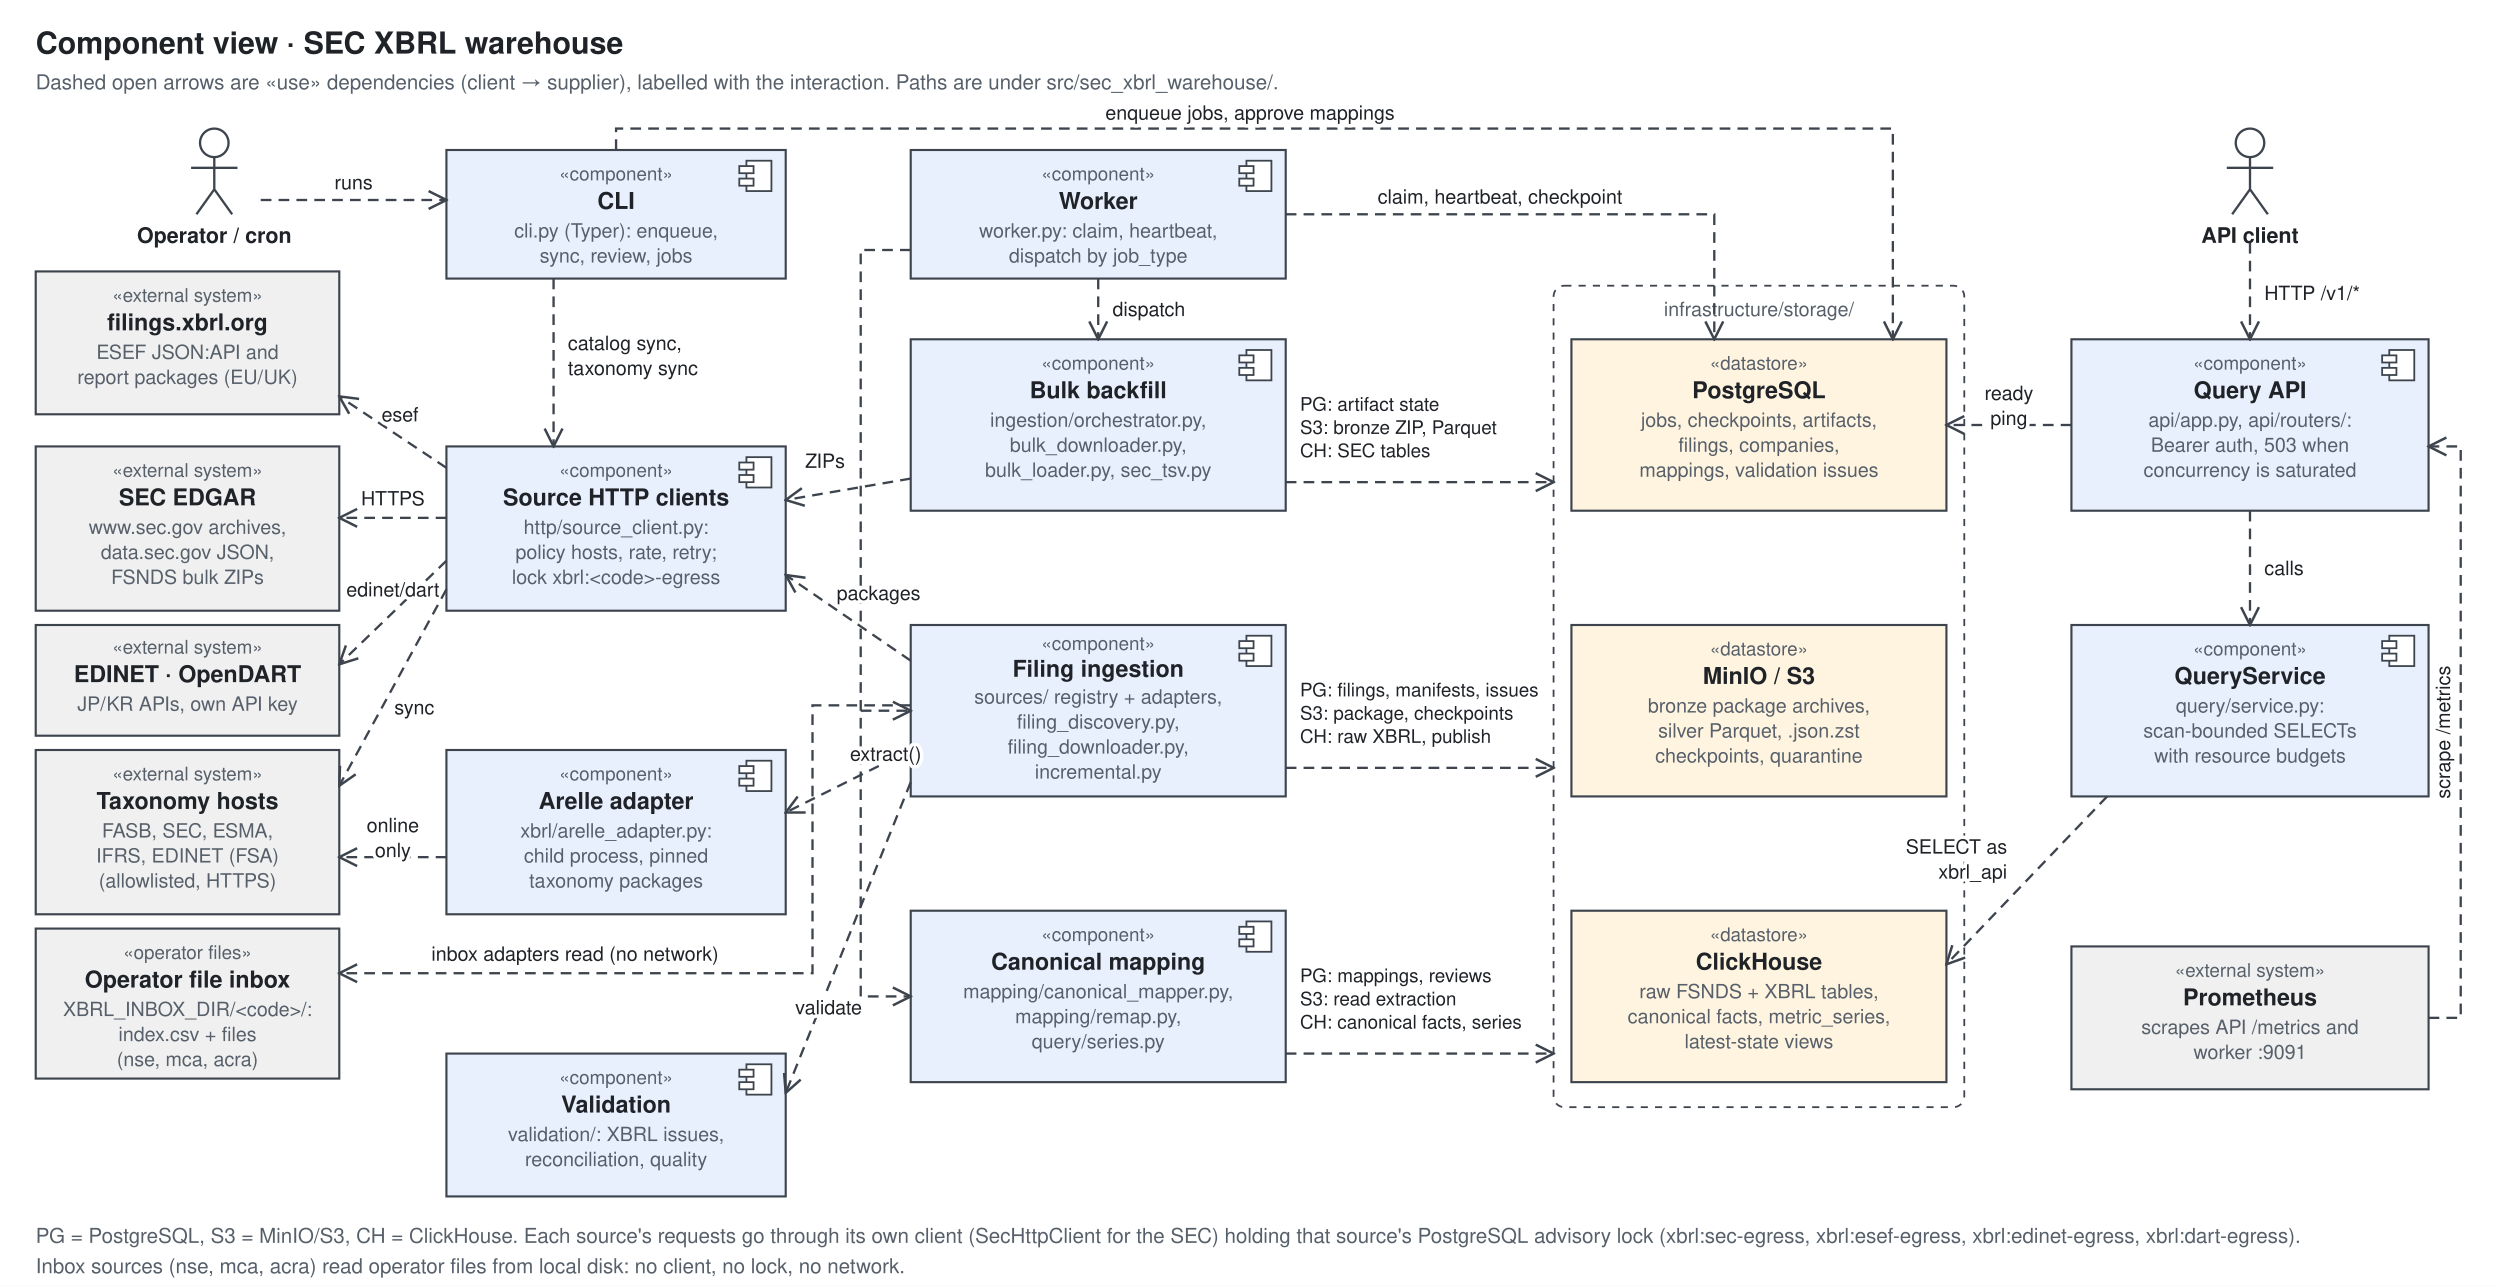
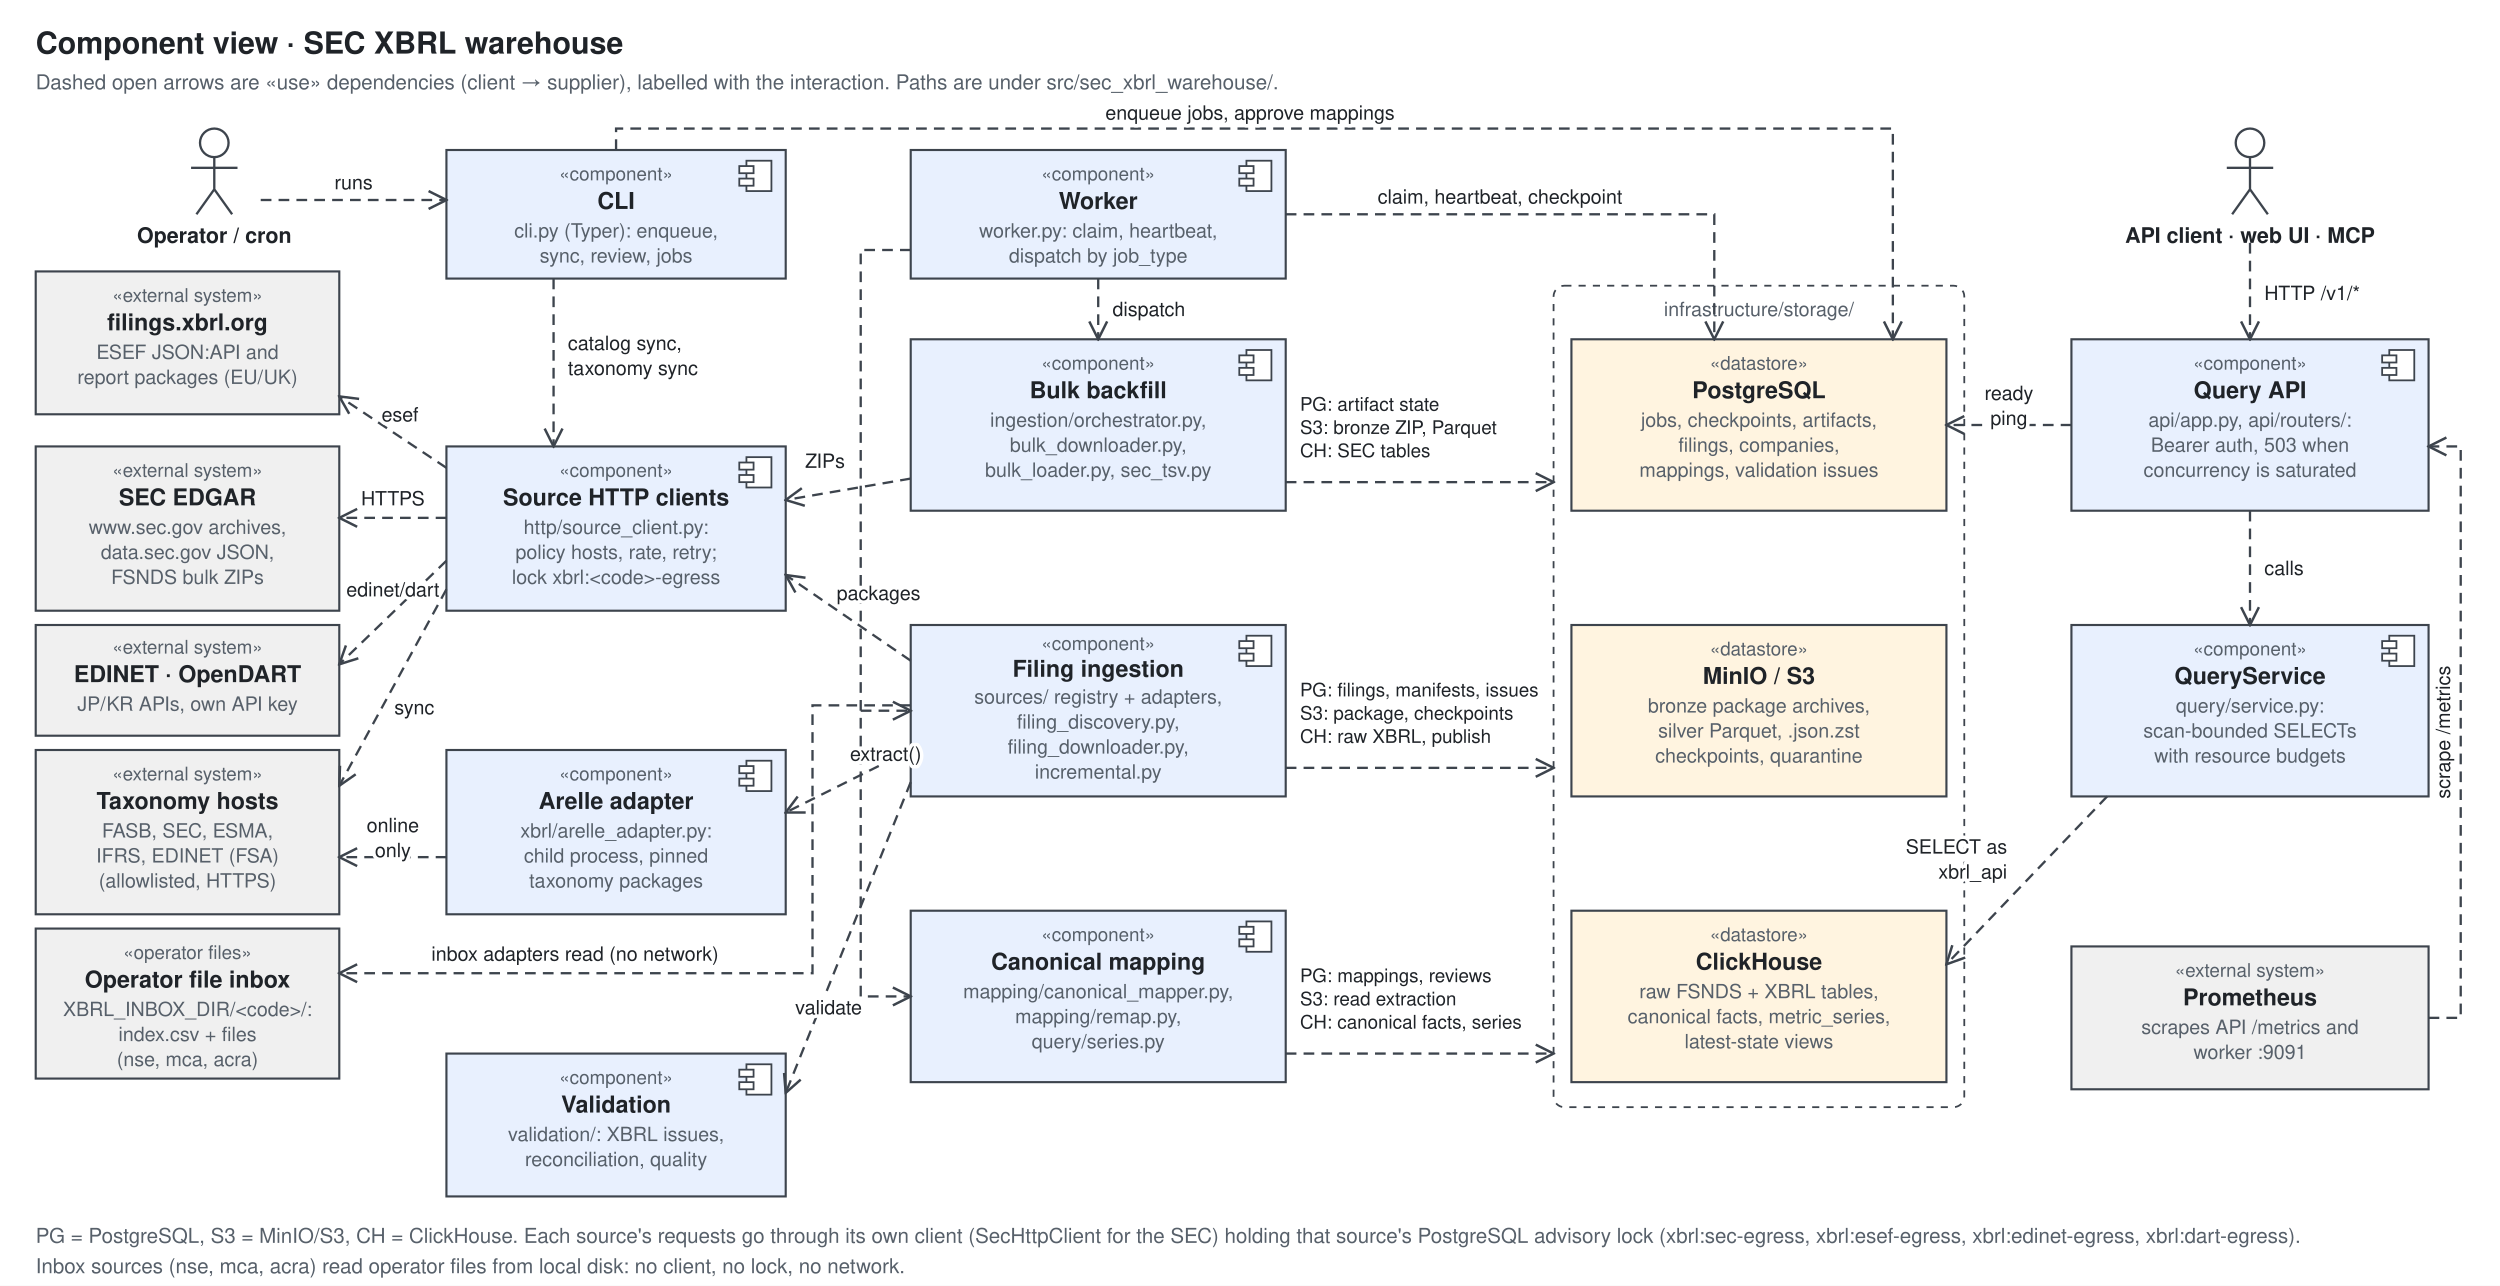
<svg xmlns="http://www.w3.org/2000/svg" viewBox="0 0 1400 720" width="1400" height="720" role="img" aria-labelledby="t d">
  <defs>
    <marker id="open" viewBox="0 0 12 12" refX="11" refY="6" markerWidth="12" markerHeight="12" markerUnits="userSpaceOnUse" orient="auto-start-reverse">
      <path d="M1,1 L11,6 L1,11" fill="none" stroke="#3d444d" stroke-width="1.4" />
    </marker>
    <marker id="filled" viewBox="0 0 12 12" refX="11" refY="6" markerWidth="11" markerHeight="11" markerUnits="userSpaceOnUse" orient="auto-start-reverse">
      <path d="M1,1 L11,6 L1,11 Z" fill="#3d444d" />
    </marker>
    <marker id="diamond" viewBox="0 0 16 10" refX="1" refY="5" markerWidth="16" markerHeight="10" markerUnits="userSpaceOnUse" orient="auto-start-reverse">
      <path d="M1,5 L8,1 L15,5 L8,9 Z" fill="#3d444d" />
    </marker>
  </defs>
  <style>
text { font-family: -apple-system, 'Segoe UI', Helvetica, Arial, sans-serif; fill: #1f2328; }
.m { fill: #57606a; }
.halo { paint-order: stroke; stroke: #ffffff; stroke-width: 4px; stroke-linejoin: round; }
</style>
  <rect width="1400" height="720" fill="#ffffff" />
  <text x="20" y="30" font-size="17" text-anchor="start" font-weight="600">Component view · SEC XBRL warehouse</text>
  <text x="20" y="50" font-size="11.5" text-anchor="start" class="m">Dashed open arrows are «use» dependencies (client → supplier), labelled with the interaction. Paths are under src/sec_xbrl_warehouse/.</text>
  <circle cx="120" cy="80" r="8" fill="#ffffff" stroke="#3d444d" stroke-width="1.3" />
  <path d="M120,88 L120,106 M107,94 L133,94 M120,106 L110,120 M120,106 L130,120" fill="none" stroke="#3d444d" stroke-width="1.3" />
  <text x="120" y="136" font-size="12" text-anchor="middle" font-weight="600">Operator / cron</text>
  <rect x="250" y="84" width="190" height="72" rx="0" fill="#e8f0fe" stroke="#3d444d" stroke-width="1.2" />
  <text x="345.0" y="101" font-size="10.5" text-anchor="middle" class="m">«component»</text>
  <text x="345.0" y="117" font-size="13" text-anchor="middle" font-weight="600">CLI</text>
  <text x="345.0" y="133" font-size="11" text-anchor="middle" class="m">cli.py (Typer): enqueue,</text>
  <text x="345.0" y="147" font-size="11" text-anchor="middle" class="m">sync, review, jobs</text>
  <rect x="418" y="90" width="14" height="17" rx="0" fill="#ffffff" stroke="#3d444d" stroke-width="1" />
  <rect x="414" y="93" width="8" height="4" rx="0" fill="#ffffff" stroke="#3d444d" stroke-width="1" />
  <rect x="414" y="100" width="8" height="4" rx="0" fill="#ffffff" stroke="#3d444d" stroke-width="1" />
  <rect x="510" y="84" width="210" height="72" rx="0" fill="#e8f0fe" stroke="#3d444d" stroke-width="1.2" />
  <text x="615.0" y="101" font-size="10.5" text-anchor="middle" class="m">«component»</text>
  <text x="615.0" y="117" font-size="13" text-anchor="middle" font-weight="600">Worker</text>
  <text x="615.0" y="133" font-size="11" text-anchor="middle" class="m">worker.py: claim, heartbeat,</text>
  <text x="615.0" y="147" font-size="11" text-anchor="middle" class="m">dispatch by job_type</text>
  <rect x="698" y="90" width="14" height="17" rx="0" fill="#ffffff" stroke="#3d444d" stroke-width="1" />
  <rect x="694" y="93" width="8" height="4" rx="0" fill="#ffffff" stroke="#3d444d" stroke-width="1" />
  <rect x="694" y="100" width="8" height="4" rx="0" fill="#ffffff" stroke="#3d444d" stroke-width="1" />
  <path d="M146,112 L250,112" fill="none" stroke="#3d444d" stroke-width="1.3" stroke-dasharray="6 4" marker-end="url(#open)" />
  <text x="198" y="106" font-size="11" text-anchor="middle" class="halo">runs</text>
  <rect x="20" y="250" width="170" height="92" rx="0" fill="#f0f0f0" stroke="#3d444d" stroke-width="1.2" />
  <text x="105.0" y="267" font-size="10.5" text-anchor="middle" class="m">«external system»</text>
  <text x="105.0" y="283" font-size="13" text-anchor="middle" font-weight="600">SEC EDGAR</text>
  <text x="105.0" y="299" font-size="11" text-anchor="middle" class="m">www.sec.gov archives,</text>
  <text x="105.0" y="313" font-size="11" text-anchor="middle" class="m">data.sec.gov JSON,</text>
  <text x="105.0" y="327" font-size="11" text-anchor="middle" class="m">FSNDS bulk ZIPs</text>
  <rect x="20" y="152" width="170" height="80" rx="0" fill="#f0f0f0" stroke="#3d444d" stroke-width="1.2" />
  <text x="105.0" y="169" font-size="10.5" text-anchor="middle" class="m">«external system»</text>
  <text x="105.0" y="185" font-size="13" text-anchor="middle" font-weight="600">filings.xbrl.org</text>
  <text x="105.0" y="201" font-size="11" text-anchor="middle" class="m">ESEF JSON:API and</text>
  <text x="105.0" y="215" font-size="11" text-anchor="middle" class="m">report packages (EU/UK)</text>
  <rect x="20" y="350" width="170" height="62" rx="0" fill="#f0f0f0" stroke="#3d444d" stroke-width="1.2" />
  <text x="105.0" y="366" font-size="10.5" text-anchor="middle" class="m">«external system»</text>
  <text x="105.0" y="382" font-size="13" text-anchor="middle" font-weight="600">EDINET · OpenDART</text>
  <text x="105.0" y="398" font-size="11" text-anchor="middle" class="m">JP/KR APIs, own API key</text>
  <rect x="20" y="420" width="170" height="92" rx="0" fill="#f0f0f0" stroke="#3d444d" stroke-width="1.2" />
  <text x="105.0" y="437" font-size="10.5" text-anchor="middle" class="m">«external system»</text>
  <text x="105.0" y="453" font-size="13" text-anchor="middle" font-weight="600">Taxonomy hosts</text>
  <text x="105.0" y="469" font-size="11" text-anchor="middle" class="m">FASB, SEC, ESMA,</text>
  <text x="105.0" y="483" font-size="11" text-anchor="middle" class="m">IFRS, EDINET (FSA)</text>
  <text x="105.0" y="497" font-size="11" text-anchor="middle" class="m">(allowlisted, HTTPS)</text>
  <rect x="250" y="250" width="190" height="92" rx="0" fill="#e8f0fe" stroke="#3d444d" stroke-width="1.2" />
  <text x="345.0" y="267" font-size="10.5" text-anchor="middle" class="m">«component»</text>
  <text x="345.0" y="283" font-size="13" text-anchor="middle" font-weight="600">Source HTTP clients</text>
  <text x="345.0" y="299" font-size="11" text-anchor="middle" class="m">http/source_client.py:</text>
  <text x="345.0" y="313" font-size="11" text-anchor="middle" class="m">policy hosts, rate, retry;</text>
  <text x="345.0" y="327" font-size="11" text-anchor="middle" class="m">lock xbrl:&lt;code&gt;-egress</text>
  <rect x="418" y="256" width="14" height="17" rx="0" fill="#ffffff" stroke="#3d444d" stroke-width="1" />
  <rect x="414" y="259" width="8" height="4" rx="0" fill="#ffffff" stroke="#3d444d" stroke-width="1" />
  <rect x="414" y="266" width="8" height="4" rx="0" fill="#ffffff" stroke="#3d444d" stroke-width="1" />
  <rect x="250" y="420" width="190" height="92" rx="0" fill="#e8f0fe" stroke="#3d444d" stroke-width="1.2" />
  <text x="345.0" y="437" font-size="10.5" text-anchor="middle" class="m">«component»</text>
  <text x="345.0" y="453" font-size="13" text-anchor="middle" font-weight="600">Arelle adapter</text>
  <text x="345.0" y="469" font-size="11" text-anchor="middle" class="m">xbrl/arelle_adapter.py:</text>
  <text x="345.0" y="483" font-size="11" text-anchor="middle" class="m">child process, pinned</text>
  <text x="345.0" y="497" font-size="11" text-anchor="middle" class="m">taxonomy packages</text>
  <rect x="418" y="426" width="14" height="17" rx="0" fill="#ffffff" stroke="#3d444d" stroke-width="1" />
  <rect x="414" y="429" width="8" height="4" rx="0" fill="#ffffff" stroke="#3d444d" stroke-width="1" />
  <rect x="414" y="436" width="8" height="4" rx="0" fill="#ffffff" stroke="#3d444d" stroke-width="1" />
  <rect x="250" y="590" width="190" height="80" rx="0" fill="#e8f0fe" stroke="#3d444d" stroke-width="1.2" />
  <text x="345.0" y="607" font-size="10.5" text-anchor="middle" class="m">«component»</text>
  <text x="345.0" y="623" font-size="13" text-anchor="middle" font-weight="600">Validation</text>
  <text x="345.0" y="639" font-size="11" text-anchor="middle" class="m">validation/: XBRL issues,</text>
  <text x="345.0" y="653" font-size="11" text-anchor="middle" class="m">reconciliation, quality</text>
  <rect x="418" y="596" width="14" height="17" rx="0" fill="#ffffff" stroke="#3d444d" stroke-width="1" />
  <rect x="414" y="599" width="8" height="4" rx="0" fill="#ffffff" stroke="#3d444d" stroke-width="1" />
  <rect x="414" y="606" width="8" height="4" rx="0" fill="#ffffff" stroke="#3d444d" stroke-width="1" />
  <rect x="510" y="190" width="210" height="96" rx="0" fill="#e8f0fe" stroke="#3d444d" stroke-width="1.2" />
  <text x="615.0" y="207" font-size="10.5" text-anchor="middle" class="m">«component»</text>
  <text x="615.0" y="223" font-size="13" text-anchor="middle" font-weight="600">Bulk backfill</text>
  <text x="615.0" y="239" font-size="11" text-anchor="middle" class="m">ingestion/orchestrator.py,</text>
  <text x="615.0" y="253" font-size="11" text-anchor="middle" class="m">bulk_downloader.py,</text>
  <text x="615.0" y="267" font-size="11" text-anchor="middle" class="m">bulk_loader.py, sec_tsv.py</text>
  <rect x="698" y="196" width="14" height="17" rx="0" fill="#ffffff" stroke="#3d444d" stroke-width="1" />
  <rect x="694" y="199" width="8" height="4" rx="0" fill="#ffffff" stroke="#3d444d" stroke-width="1" />
  <rect x="694" y="206" width="8" height="4" rx="0" fill="#ffffff" stroke="#3d444d" stroke-width="1" />
  <rect x="510" y="350" width="210" height="96" rx="0" fill="#e8f0fe" stroke="#3d444d" stroke-width="1.2" />
  <text x="615.0" y="364" font-size="10.5" text-anchor="middle" class="m">«component»</text>
  <text x="615.0" y="379" font-size="13" text-anchor="middle" font-weight="600">Filing ingestion</text>
  <text x="615.0" y="394" font-size="11" text-anchor="middle" class="m">sources/ registry + adapters,</text>
  <text x="615.0" y="408" font-size="11" text-anchor="middle" class="m">filing_discovery.py,</text>
  <text x="615.0" y="422" font-size="11" text-anchor="middle" class="m">filing_downloader.py,</text>
  <text x="615.0" y="436" font-size="11" text-anchor="middle" class="m">incremental.py</text>
  <rect x="698" y="356" width="14" height="17" rx="0" fill="#ffffff" stroke="#3d444d" stroke-width="1" />
  <rect x="694" y="359" width="8" height="4" rx="0" fill="#ffffff" stroke="#3d444d" stroke-width="1" />
  <rect x="694" y="366" width="8" height="4" rx="0" fill="#ffffff" stroke="#3d444d" stroke-width="1" />
  <rect x="510" y="510" width="210" height="96" rx="0" fill="#e8f0fe" stroke="#3d444d" stroke-width="1.2" />
  <text x="615.0" y="527" font-size="10.5" text-anchor="middle" class="m">«component»</text>
  <text x="615.0" y="543" font-size="13" text-anchor="middle" font-weight="600">Canonical mapping</text>
  <text x="615.0" y="559" font-size="11" text-anchor="middle" class="m">mapping/canonical_mapper.py,</text>
  <text x="615.0" y="573" font-size="11" text-anchor="middle" class="m">mapping/remap.py,</text>
  <text x="615.0" y="587" font-size="11" text-anchor="middle" class="m">query/series.py</text>
  <rect x="698" y="516" width="14" height="17" rx="0" fill="#ffffff" stroke="#3d444d" stroke-width="1" />
  <rect x="694" y="519" width="8" height="4" rx="0" fill="#ffffff" stroke="#3d444d" stroke-width="1" />
  <rect x="694" y="526" width="8" height="4" rx="0" fill="#ffffff" stroke="#3d444d" stroke-width="1" />
  <rect x="870" y="160" width="230" height="460" rx="6" fill="none" stroke="#3d444d" stroke-width="1" stroke-dasharray="4 4" />
  <text x="985" y="177" font-size="11" text-anchor="middle" class="m">infrastructure/storage/</text>
  <rect x="880" y="190" width="210" height="96" rx="0" fill="#fff4e0" stroke="#3d444d" stroke-width="1.2" />
  <text x="985.0" y="207" font-size="10.5" text-anchor="middle" class="m">«datastore»</text>
  <text x="985.0" y="223" font-size="13" text-anchor="middle" font-weight="600">PostgreSQL</text>
  <text x="985.0" y="239" font-size="11" text-anchor="middle" class="m">jobs, checkpoints, artifacts,</text>
  <text x="985.0" y="253" font-size="11" text-anchor="middle" class="m">filings, companies,</text>
  <text x="985.0" y="267" font-size="11" text-anchor="middle" class="m">mappings, validation issues</text>
  <rect x="880" y="350" width="210" height="96" rx="0" fill="#fff4e0" stroke="#3d444d" stroke-width="1.2" />
  <text x="985.0" y="367" font-size="10.5" text-anchor="middle" class="m">«datastore»</text>
  <text x="985.0" y="383" font-size="13" text-anchor="middle" font-weight="600">MinIO / S3</text>
  <text x="985.0" y="399" font-size="11" text-anchor="middle" class="m">bronze package archives,</text>
  <text x="985.0" y="413" font-size="11" text-anchor="middle" class="m">silver Parquet, .json.zst</text>
  <text x="985.0" y="427" font-size="11" text-anchor="middle" class="m">checkpoints, quarantine</text>
  <rect x="880" y="510" width="210" height="96" rx="0" fill="#fff4e0" stroke="#3d444d" stroke-width="1.2" />
  <text x="985.0" y="527" font-size="10.5" text-anchor="middle" class="m">«datastore»</text>
  <text x="985.0" y="543" font-size="13" text-anchor="middle" font-weight="600">ClickHouse</text>
  <text x="985.0" y="559" font-size="11" text-anchor="middle" class="m">raw FSNDS + XBRL tables,</text>
  <text x="985.0" y="573" font-size="11" text-anchor="middle" class="m">canonical facts, metric_series,</text>
  <text x="985.0" y="587" font-size="11" text-anchor="middle" class="m">latest-state views</text>
  <circle cx="1260" cy="80" r="8" fill="#ffffff" stroke="#3d444d" stroke-width="1.3" />
  <path d="M1260,88 L1260,106 M1247,94 L1273,94 M1260,106 L1250,120 M1260,106 L1270,120" fill="none" stroke="#3d444d" stroke-width="1.3" />
-   <text x="1260" y="136" font-size="12" text-anchor="middle" font-weight="600">API client</text>
+   <text x="1260" y="136" font-size="12" text-anchor="middle" font-weight="600">API client · web UI · MCP</text>
  <rect x="1160" y="190" width="200" height="96" rx="0" fill="#e8f0fe" stroke="#3d444d" stroke-width="1.2" />
  <text x="1260.0" y="207" font-size="10.5" text-anchor="middle" class="m">«component»</text>
  <text x="1260.0" y="223" font-size="13" text-anchor="middle" font-weight="600">Query API</text>
  <text x="1260.0" y="239" font-size="11" text-anchor="middle" class="m">api/app.py, api/routers/:</text>
  <text x="1260.0" y="253" font-size="11" text-anchor="middle" class="m">Bearer auth, 503 when</text>
  <text x="1260.0" y="267" font-size="11" text-anchor="middle" class="m">concurrency is saturated</text>
  <rect x="1338" y="196" width="14" height="17" rx="0" fill="#ffffff" stroke="#3d444d" stroke-width="1" />
  <rect x="1334" y="199" width="8" height="4" rx="0" fill="#ffffff" stroke="#3d444d" stroke-width="1" />
  <rect x="1334" y="206" width="8" height="4" rx="0" fill="#ffffff" stroke="#3d444d" stroke-width="1" />
  <rect x="1160" y="350" width="200" height="96" rx="0" fill="#e8f0fe" stroke="#3d444d" stroke-width="1.2" />
  <text x="1260.0" y="367" font-size="10.5" text-anchor="middle" class="m">«component»</text>
  <text x="1260.0" y="383" font-size="13" text-anchor="middle" font-weight="600">QueryService</text>
  <text x="1260.0" y="399" font-size="11" text-anchor="middle" class="m">query/service.py:</text>
  <text x="1260.0" y="413" font-size="11" text-anchor="middle" class="m">scan-bounded SELECTs</text>
  <text x="1260.0" y="427" font-size="11" text-anchor="middle" class="m">with resource budgets</text>
  <rect x="1338" y="356" width="14" height="17" rx="0" fill="#ffffff" stroke="#3d444d" stroke-width="1" />
  <rect x="1334" y="359" width="8" height="4" rx="0" fill="#ffffff" stroke="#3d444d" stroke-width="1" />
  <rect x="1334" y="366" width="8" height="4" rx="0" fill="#ffffff" stroke="#3d444d" stroke-width="1" />
  <rect x="1160" y="530" width="200" height="80" rx="0" fill="#f0f0f0" stroke="#3d444d" stroke-width="1.2" />
  <text x="1260.0" y="547" font-size="10.5" text-anchor="middle" class="m">«external system»</text>
  <text x="1260.0" y="563" font-size="13" text-anchor="middle" font-weight="600">Prometheus</text>
  <text x="1260.0" y="579" font-size="11" text-anchor="middle" class="m">scrapes API /metrics and</text>
  <text x="1260.0" y="593" font-size="11" text-anchor="middle" class="m">worker :9091</text>
  <path d="M345,84 L345,72 L1060,72 L1060,190" fill="none" stroke="#3d444d" stroke-width="1.3" stroke-dasharray="6 4" marker-end="url(#open)" />
  <text x="700" y="67" font-size="11" text-anchor="middle" class="halo">enqueue jobs, approve mappings</text>
  <path d="M720,120 L960,120 L960,190" fill="none" stroke="#3d444d" stroke-width="1.3" stroke-dasharray="6 4" marker-end="url(#open)" />
  <text x="840" y="114" font-size="11" text-anchor="middle" class="halo">claim, heartbeat, checkpoint</text>
  <path d="M310,156 L310,250" fill="none" stroke="#3d444d" stroke-width="1.3" stroke-dasharray="6 4" marker-end="url(#open)" />
  <text x="318" y="196" font-size="11" text-anchor="start" class="halo">catalog sync,</text>
  <text x="318" y="210" font-size="11" text-anchor="start" class="halo">taxonomy sync</text>
  <path d="M615,156 L615,190" fill="none" stroke="#3d444d" stroke-width="1.3" stroke-dasharray="6 4" marker-end="url(#open)" />
  <text x="623" y="177" font-size="11" text-anchor="start" class="halo">dispatch</text>
  <path d="M510,140 L482,140 L482,558 L510,558" fill="none" stroke="#3d444d" stroke-width="1.3" stroke-dasharray="6 4" marker-end="url(#open)" />
  <path d="M482,398 L510,398" fill="none" stroke="#3d444d" stroke-width="1.3" stroke-dasharray="6 4" marker-end="url(#open)" />
  <path d="M510,268 L440,280" fill="none" stroke="#3d444d" stroke-width="1.3" stroke-dasharray="6 4" marker-end="url(#open)" />
  <text x="462" y="262" font-size="11" text-anchor="middle" class="halo">ZIPs</text>
  <path d="M510,370 L440,322" fill="none" stroke="#3d444d" stroke-width="1.3" stroke-dasharray="6 4" marker-end="url(#open)" />
  <text x="492" y="336" font-size="11" text-anchor="middle" class="halo">packages</text>
  <path d="M510,420 L440,455" fill="none" stroke="#3d444d" stroke-width="1.3" stroke-dasharray="6 4" marker-end="url(#open)" />
  <text x="496" y="426" font-size="11" text-anchor="middle" class="halo">extract()</text>
  <path d="M510,438 L440,612" fill="none" stroke="#3d444d" stroke-width="1.3" stroke-dasharray="6 4" marker-end="url(#open)" />
  <text x="464" y="568" font-size="11" text-anchor="middle" class="halo">validate</text>
  <rect x="20" y="520" width="170" height="84" rx="0" fill="#f0f0f0" stroke="#3d444d" stroke-width="1.2" />
  <text x="105.0" y="537" font-size="10.5" text-anchor="middle" class="m">«operator files»</text>
  <text x="105.0" y="553" font-size="13" text-anchor="middle" font-weight="600">Operator file inbox</text>
  <text x="105.0" y="569" font-size="11" text-anchor="middle" class="m">XBRL_INBOX_DIR/&lt;code&gt;/:</text>
  <text x="105.0" y="583" font-size="11" text-anchor="middle" class="m">index.csv + files</text>
  <text x="105.0" y="597" font-size="11" text-anchor="middle" class="m">(nse, mca, acra)</text>
  <path d="M510,395 L455,395 L455,545 L190,545" fill="none" stroke="#3d444d" stroke-width="1.3" stroke-dasharray="6 4" marker-end="url(#open)" />
  <text x="322" y="538" font-size="11" text-anchor="middle" class="halo">inbox adapters read (no network)</text>
  <path d="M250,262 L190,222" fill="none" stroke="#3d444d" stroke-width="1.3" stroke-dasharray="6 4" marker-end="url(#open)" />
  <text x="224" y="236" font-size="11" text-anchor="middle" class="halo">esef</text>
  <path d="M250,314 L190,372" fill="none" stroke="#3d444d" stroke-width="1.3" stroke-dasharray="6 4" marker-end="url(#open)" />
  <text x="220" y="334" font-size="11" text-anchor="middle" class="halo">edinet/dart</text>
  <path d="M250,290 L190,290" fill="none" stroke="#3d444d" stroke-width="1.3" stroke-dasharray="6 4" marker-end="url(#open)" />
  <text x="220" y="283" font-size="11" text-anchor="middle" class="halo">HTTPS</text>
  <path d="M250,330 L190,440" fill="none" stroke="#3d444d" stroke-width="1.3" stroke-dasharray="6 4" marker-end="url(#open)" />
  <text x="232" y="400" font-size="11" text-anchor="middle" class="halo">sync</text>
  <path d="M250,480 L190,480" fill="none" stroke="#3d444d" stroke-width="1.3" stroke-dasharray="6 4" marker-end="url(#open)" />
  <text x="220" y="466" font-size="11" text-anchor="middle" class="halo">online</text>
  <text x="220" y="480" font-size="11" text-anchor="middle" class="halo">only</text>
  <path d="M720,270 L870,270" fill="none" stroke="#3d444d" stroke-width="1.3" stroke-dasharray="6 4" marker-end="url(#open)" />
  <text x="728" y="230" font-size="10.5" text-anchor="start" class="halo">PG: artifact state</text>
  <text x="728" y="243" font-size="10.5" text-anchor="start" class="halo">S3: bronze ZIP, Parquet</text>
  <text x="728" y="256" font-size="10.5" text-anchor="start" class="halo">CH: SEC tables</text>
  <path d="M720,430 L870,430" fill="none" stroke="#3d444d" stroke-width="1.3" stroke-dasharray="6 4" marker-end="url(#open)" />
  <text x="728" y="390" font-size="10.5" text-anchor="start" class="halo">PG: filings, manifests, issues</text>
  <text x="728" y="403" font-size="10.5" text-anchor="start" class="halo">S3: package, checkpoints</text>
  <text x="728" y="416" font-size="10.5" text-anchor="start" class="halo">CH: raw XBRL, publish</text>
  <path d="M720,590 L870,590" fill="none" stroke="#3d444d" stroke-width="1.3" stroke-dasharray="6 4" marker-end="url(#open)" />
  <text x="728" y="550" font-size="10.5" text-anchor="start" class="halo">PG: mappings, reviews</text>
  <text x="728" y="563" font-size="10.5" text-anchor="start" class="halo">S3: read extraction</text>
  <text x="728" y="576" font-size="10.5" text-anchor="start" class="halo">CH: canonical facts, series</text>
  <path d="M1260,136 L1260,190" fill="none" stroke="#3d444d" stroke-width="1.3" stroke-dasharray="6 4" marker-end="url(#open)" />
  <text x="1268" y="168" font-size="11" text-anchor="start" class="halo">HTTP /v1/*</text>
  <path d="M1260,286 L1260,350" fill="none" stroke="#3d444d" stroke-width="1.3" stroke-dasharray="6 4" marker-end="url(#open)" />
  <text x="1268" y="322" font-size="11" text-anchor="start" class="halo">calls</text>
  <path d="M1180,446 L1090,540" fill="none" stroke="#3d444d" stroke-width="1.3" stroke-dasharray="6 4" marker-end="url(#open)" />
  <text x="1124" y="478" font-size="11" text-anchor="end" class="halo">SELECT as</text>
  <text x="1124" y="492" font-size="11" text-anchor="end" class="halo">xbrl_api</text>
  <path d="M1160,238 L1090,238" fill="none" stroke="#3d444d" stroke-width="1.3" stroke-dasharray="6 4" marker-end="url(#open)" />
  <text x="1125" y="224" font-size="11" text-anchor="middle" class="halo">ready</text>
  <text x="1125" y="238" font-size="11" text-anchor="middle" class="halo">ping</text>
  <path d="M1360,570 L1378,570 L1378,250 L1360,250" fill="none" stroke="#3d444d" stroke-width="1.3" stroke-dasharray="6 4" marker-end="url(#open)" />
  <text x="1372" y="410" font-size="11" text-anchor="middle" class="halo" transform="rotate(-90 1372 410)">scrape /metrics</text>
  <text x="20" y="696" font-size="11.5" text-anchor="start" class="m">PG = PostgreSQL, S3 = MinIO/S3, CH = ClickHouse. Each source's requests go through its own client (SecHttpClient for the SEC) holding that source's PostgreSQL advisory lock (xbrl:sec-egress, xbrl:esef-egress, xbrl:edinet-egress, xbrl:dart-egress).</text>
  <text x="20" y="713" font-size="11.5" text-anchor="start" class="m">Inbox sources (nse, mca, acra) read operator files from local disk: no client, no lock, no network.</text>
</svg>
